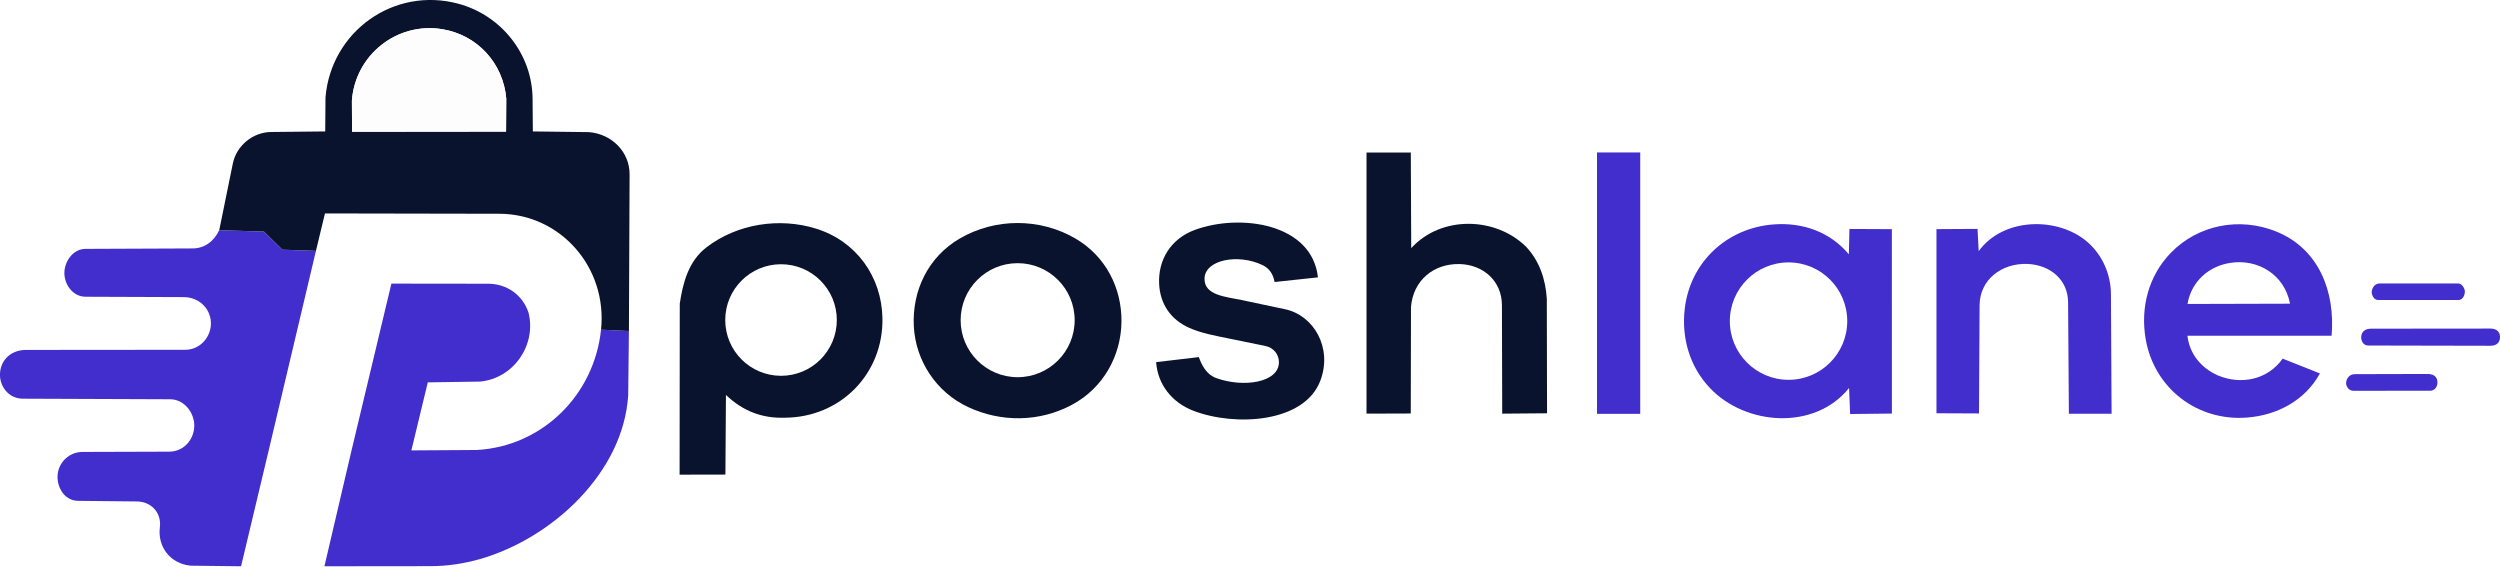
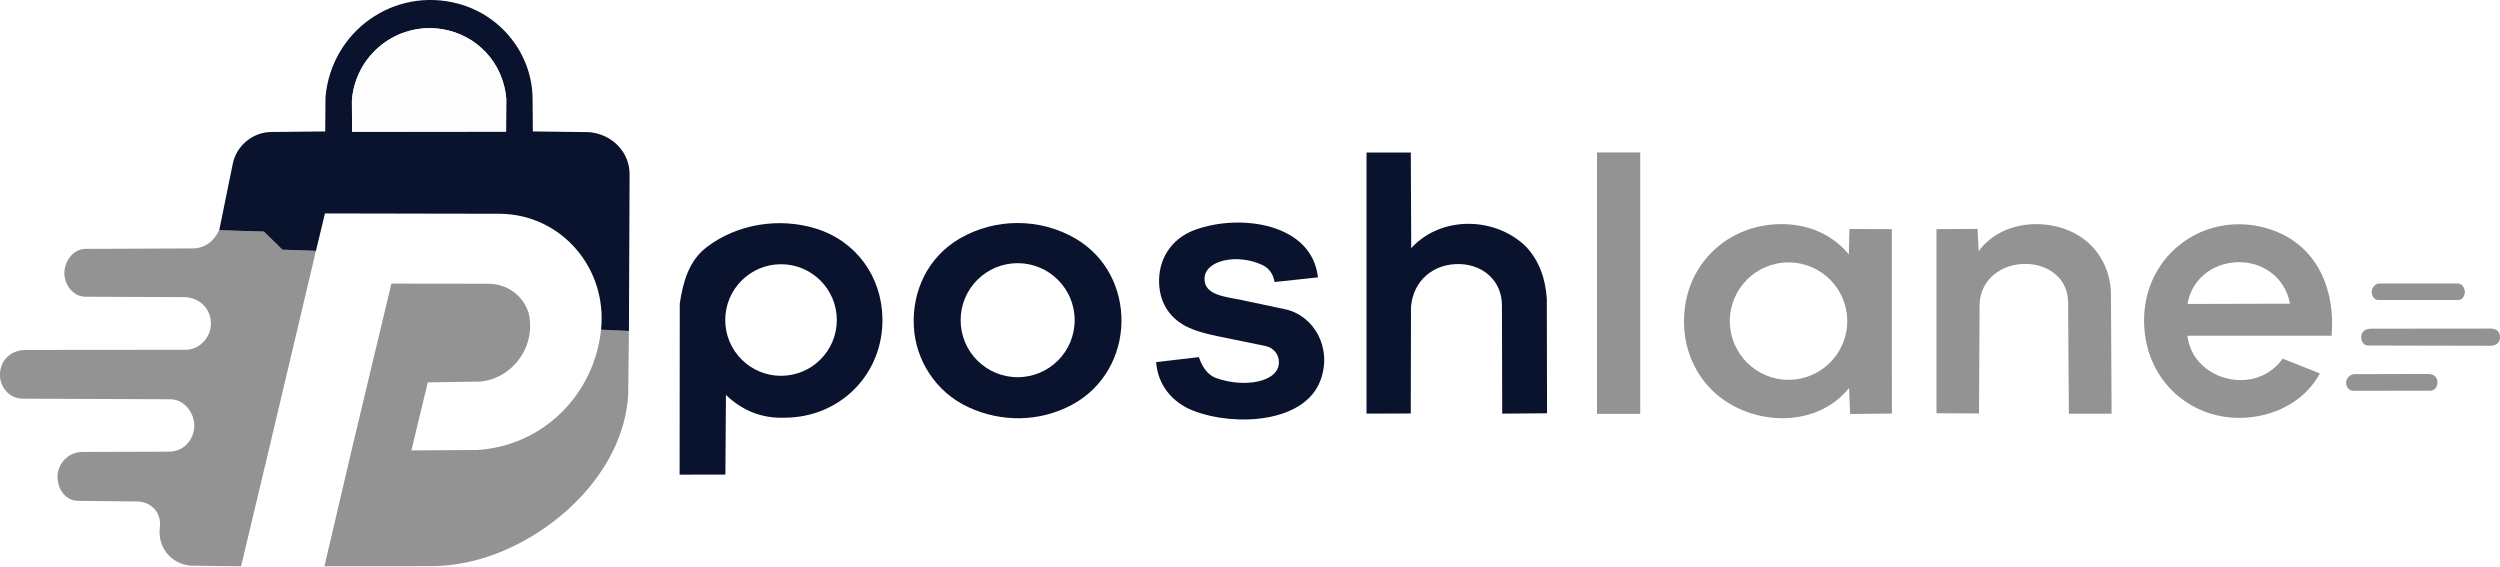
<svg xmlns="http://www.w3.org/2000/svg" id="Layer_2" data-name="Layer 2" viewBox="0 0 1077.36 244.04">
  <defs>
    <style>
      .cls-1 {
        fill: #0a132d;
      }

      .cls-2 {
-         fill: #422dcd;
+         fill: #939393;
      }

      .cls-3 {
        fill: #fdfdfd;
      }
    </style>
  </defs>
  <g id="Layer_1-2" data-name="Layer 1">
    <g>
-       <path class="cls-2" d="M136.15,108.11l-20.42,86.26-11.85,49.67-21.77-.27c-8.77-.85-14.27-8.2-13.22-16.52.8-6.33-3.76-11.08-9.83-11.15l-25.49-.27c-6-.06-9.43-6.35-8.68-11.8.69-4.97,5.01-9.25,10.59-9.27l37.48-.12c6.43-.02,10.9-5.53,10.76-11.51-.12-5.27-4.23-11.04-10.37-11.07l-63.53-.25c-6.39-.02-10.38-5.81-9.78-11.46s4.99-9.54,11.19-9.55l68.57-.06c6.72,0,11.39-5.9,11.08-11.94s-5.24-10.74-11.71-10.76l-42.3-.16c-5.68-.02-9.34-5.62-9.12-10.65.2-4.64,3.67-9.95,9.13-9.98l45.77-.19c5.42.12,9.56-3.05,11.81-7.85l19.25.6,7.96,7.8,14.46.51Z" />
+       <path class="cls-2" d="M136.15,108.11l-20.42,86.26-11.85,49.67-21.77-.27c-8.77-.85-14.27-8.2-13.22-16.52.8-6.33-3.76-11.08-9.83-11.15l-25.49-.27c-6-.06-9.43-6.35-8.68-11.8.69-4.97,5.01-9.25,10.59-9.27l37.48-.12c6.43-.02,10.9-5.53,10.76-11.51-.12-5.27-4.23-11.04-10.37-11.07l-63.53-.25c-6.39-.02-10.38-5.81-9.78-11.46.61-5.73,4.99-9.54,11.19-9.55l68.57-.06c6.72,0,11.39-5.9,11.08-11.94-.31-6.12-5.24-10.74-11.71-10.76l-42.3-.16c-5.68-.02-9.34-5.62-9.12-10.65.2-4.64,3.67-9.95,9.13-9.98l45.77-.19c5.42.12,9.56-3.05,11.81-7.85l19.25.6,7.96,7.8,14.46.51Z" />
      <g>
        <path class="cls-2" d="M259.02,142.08l12,.56-.3,27.68c-2.08,33.3-32.62,61.61-63.87,70.61-7.26,2.01-13.97,3.05-21.49,3.05l-45.55.05,11.59-49.53,17.27-72.28,41.67.05c8.12.01,15.01,4.92,17.45,12.56,3.41,13.91-6.44,28.2-20.86,29.61l-22.58.34-7.07,29.32,28.26-.18c28.32-1.63,50.57-23.8,53.47-51.86Z" />
        <path class="cls-1" d="M271.02,142.64l-12-.56c2.79-26.96-17.6-49.91-43.86-49.96l-75.12-.14-3.89,16.13-14.46-.51-7.96-7.8-19.25-.6,5.85-28.7c1.58-7.76,8.64-13.54,16.54-13.62l23.28-.24.12-14.73c2.44-28.46,29.55-47.76,57.24-40.31,18.51,4.98,31.84,21.71,32,40.89l.12,14.15,24.16.3c9.7.75,17.57,8.38,17.53,18.24l-.29,67.45ZM218.09,56.71l.08-14.21c-1.28-15.25-12.5-27.53-27.76-29.95-19.42-3.07-37.29,11.14-38.76,30.77l.07,13.46,66.37-.07Z" />
      </g>
      <path class="cls-3" d="M218.09,56.71l-66.37.07-.07-13.46c1.47-19.62,19.34-33.84,38.76-30.77,15.26,2.41,26.48,14.7,27.76,29.95l-.08,14.21Z" />
    </g>
+     <path class="cls-2" d="M797.3,178.41l-.46-11.21c-14.75,18.38-44.48,16.3-59.93.05-8.81-9.27-12.39-21.78-10.85-34.43,2.44-20.02,18.23-34.62,38.3-36.11,12.56-.94,24.32,3.23,32.39,12.89l.25-10.93,18.28.08.02,79.47-18.01.2ZM796.06,138.38c0-13.97-11.33-25.3-25.3-25.3s-25.3,11.33-25.3,25.3,11.33,25.3,25.3,25.3,25.3-11.33,25.3-25.3Z" />
+     <path class="cls-2" d="M873.67,113.75c-10.98-.44-20.52,6.73-20.58,17.8l-.25,46.62-18.33-.08v-79.35s17.7-.1,17.7-.1l.49,9.6c10.63-14.7,34.41-14.93,47.01-3.82,6.32,5.57,9.94,13.74,9.99,22.34l.28,51.53h-18.41s-.34-48.02-.34-48.02c-.07-9.82-7.78-16.13-17.57-16.53Z" />
+     <path class="cls-1" d="M666.7,178.1l-19.33.16-.12-46.71c-.03-10.52-8.06-17.47-18.19-17.75-11.19-.31-20.06,7-21,18.46l-.1,45.93-19.07.06v-112.52s19.09-.01,19.09-.01l.18,41.21c12.9-14.13,36.27-13.6,49.49-.61,5.76,6.16,8.37,13.87,8.94,22.43l.1,49.35Z" />
+     <rect class="cls-2" x="688.22" y="65.7" width="18.63" height="112.64" />
    <g>
-       <path class="cls-2" d="M797.3,178.41l-.46-11.21c-14.75,18.38-44.48,16.3-59.93.05-8.81-9.27-12.39-21.78-10.85-34.43,2.44-20.02,18.23-34.62,38.3-36.11,12.56-.94,24.32,3.23,32.39,12.89l.25-10.93,18.28.08.02,79.47-18.01.2ZM796.06,138.38c0-13.97-11.33-25.3-25.3-25.3s-25.3,11.33-25.3,25.3,11.33,25.3,25.3,25.3,25.3-11.33,25.3-25.3Z" />
-       <path class="cls-2" d="M873.67,113.75c-10.98-.44-20.52,6.73-20.58,17.8l-.25,46.62-18.33-.08v-79.35s17.7-.1,17.7-.1l.49,9.6c10.63-14.7,34.41-14.93,47.01-3.82,6.32,5.57,9.94,13.74,9.99,22.34l.28,51.53h-18.41s-.34-48.02-.34-48.02c-.07-9.82-7.78-16.13-17.57-16.53Z" />
-       <g>
-         <g>
-           <path class="cls-1" d="M666.7,178.1l-19.33.16-.12-46.71c-.03-10.52-8.06-17.47-18.19-17.75-11.19-.31-20.06,7-21,18.46l-.1,45.93-19.07.06v-112.52s19.09-.01,19.09-.01l.18,41.21c12.9-14.13,36.27-13.6,49.49-.61,5.76,6.16,8.37,13.87,8.94,22.43l.1,49.35Z" />
-           <rect class="cls-2" x="688.22" y="65.7" width="18.63" height="112.64" />
-         </g>
-         <g>
-           <path class="cls-1" d="M312.84,170.2l-.23,34.31-19.74.04.07-73.7c1.39-9.27,3.88-18.39,11.49-24.25,13.23-10.17,31.43-12.99,47.25-8.07,17.34,5.4,28.21,20.65,28.6,38.44.52,24.07-18.07,42.95-42.11,43.04-9.39.31-17.79-2.61-25.33-9.81ZM360.62,137.91c0-13.27-10.76-24.04-24.04-24.04s-24.04,10.76-24.04,24.04,10.76,24.04,24.04,24.04,24.04-10.76,24.04-24.04Z" />
-           <path class="cls-1" d="M462.03,174.4c-14.17,7.61-30.66,7.63-44.83,1.02-13.93-6.5-22.62-20.15-23.39-34.71-.82-15.48,6.2-30.03,19.82-37.94,15.28-8.88,34.52-8.88,49.77-.01,13.08,7.6,20.08,21.35,19.89,35.98-.19,14.46-7.72,28.39-21.26,35.66ZM463.12,137.98c0-13.57-11-24.57-24.57-24.57s-24.57,11-24.57,24.57,11,24.57,24.57,24.57,24.57-11,24.57-24.57Z" />
-           <path class="cls-1" d="M569.07,163.85c-6.8,18.51-36.97,20.05-54.82,13.15-9.23-3.57-15.31-11.26-16.03-20.94l18.41-2.17c1.27,3.52,3.29,7.53,7.52,9.05,11.94,4.28,26.98,1.85,27-6.83,0-3.38-2.28-6.27-5.82-7l-16.03-3.29c-5.83-1.2-11.51-2.19-16.81-4.54-8-3.55-12.56-10.28-12.97-18.96-.49-10.45,5.12-19.48,15.4-23.25,19.58-7.18,50.5-2.83,53.04,20.46l-18.69,2c-.55-3.17-2.11-5.8-5.11-7.25-10.57-5.12-24.91-2.34-25.08,5.76-.16,7.28,9.16,7.81,15.84,9.23l18.86,3.99c12.37,2.62,20.47,16.52,15.29,30.61Z" />
-         </g>
-       </g>
-       <g>
-         <path class="cls-2" d="M955.83,161.81c10.1,4.18,21.46,1.8,27.87-7.26l16.05,6.38c-6.33,11.55-18.26,17.97-31.28,19.01-21.54,1.72-40.15-12.56-43.81-33.87-2.32-13.49,1.22-27.19,10.84-37.11,11.77-12.13,29.62-15.51,45.29-9.24,18.44,7.37,25.63,25.84,24,44.95h-62.13c.91,7.81,5.8,13.88,13.17,17.14ZM986.87,130.87c-2.38-12.65-13.96-19.35-25.51-17.62-9.37,1.33-17.02,7.97-18.66,17.74l44.17-.12Z" />
-         <path class="cls-2" d="M1073.19,149.01l-52.68-.11c-2.28,0-3.09-2.4-2.96-3.86.2-2.25,1.8-3.4,4.35-3.4l51.29-.05c2.58,0,4.05,1.26,4.17,3.43.13,2.41-1.34,3.99-4.16,3.99Z" />
-         <path class="cls-2" d="M1059.52,129.28h-34.75c-1.86,0-2.8-2.4-2.69-3.6.14-1.6,1.33-3.53,3.39-3.53h33.7c1.74,0,2.69,1.75,2.98,2.86.31,1.22-.41,4.26-2.62,4.26Z" />
-         <path class="cls-2" d="M1047.18,168.37l-32.95.05c-2.23,0-3.4-2.21-3.17-3.77.28-1.89,1.6-3.4,3.84-3.41l31.24-.08c2.23,0,3.74.83,4.17,2.7.4,1.74-.35,4.51-3.14,4.52Z" />
-       </g>
+       <path class="cls-1" d="M312.84,170.2l-.23,34.31-19.74.04.07-73.7c1.39-9.27,3.88-18.39,11.49-24.25,13.23-10.17,31.43-12.99,47.25-8.07,17.34,5.4,28.21,20.65,28.6,38.44.52,24.07-18.07,42.95-42.11,43.04-9.39.31-17.79-2.61-25.33-9.81ZM360.62,137.91c0-13.27-10.76-24.04-24.04-24.04s-24.04,10.76-24.04,24.04,10.76,24.04,24.04,24.04,24.04-10.76,24.04-24.04Z" />
+       <path class="cls-1" d="M462.03,174.4c-14.17,7.61-30.66,7.63-44.83,1.02-13.93-6.5-22.62-20.15-23.39-34.71-.82-15.48,6.2-30.03,19.82-37.94,15.28-8.88,34.52-8.88,49.77-.01,13.08,7.6,20.08,21.35,19.89,35.98-.19,14.46-7.72,28.39-21.26,35.66ZM463.12,137.98c0-13.57-11-24.57-24.57-24.57s-24.57,11-24.57,24.57,11,24.57,24.57,24.57,24.57-11,24.57-24.57Z" />
+       <path class="cls-1" d="M569.07,163.85c-6.8,18.51-36.97,20.05-54.82,13.15-9.23-3.57-15.31-11.26-16.03-20.94l18.41-2.17c1.27,3.52,3.29,7.53,7.52,9.05,11.94,4.28,26.98,1.85,27-6.83,0-3.38-2.28-6.27-5.82-7l-16.03-3.29c-5.83-1.2-11.51-2.19-16.81-4.54-8-3.55-12.56-10.28-12.97-18.96-.49-10.45,5.12-19.48,15.4-23.25,19.58-7.18,50.5-2.83,53.04,20.46l-18.69,2c-.55-3.17-2.11-5.8-5.11-7.25-10.57-5.12-24.91-2.34-25.08,5.76-.16,7.28,9.16,7.81,15.84,9.23l18.86,3.99c12.37,2.62,20.47,16.52,15.29,30.61Z" />
+     </g>
+     <g>
+       <path class="cls-2" d="M955.83,161.81c10.1,4.18,21.46,1.8,27.87-7.26l16.05,6.38c-6.33,11.55-18.26,17.97-31.28,19.01-21.54,1.72-40.15-12.56-43.81-33.87-2.32-13.49,1.22-27.19,10.84-37.11,11.77-12.13,29.62-15.51,45.29-9.24,18.44,7.37,25.63,25.84,24,44.95h-62.13c.91,7.81,5.8,13.88,13.17,17.14ZM986.87,130.87c-2.38-12.65-13.96-19.35-25.51-17.62-9.37,1.33-17.02,7.97-18.66,17.74l44.17-.12Z" />
+       <path class="cls-2" d="M1073.19,149.01l-52.68-.11c-2.28,0-3.09-2.4-2.96-3.86.2-2.25,1.8-3.4,4.35-3.4l51.29-.05c2.58,0,4.05,1.26,4.17,3.43.13,2.41-1.34,3.99-4.16,3.99Z" />
+       <path class="cls-2" d="M1059.52,129.28h-34.75c-1.86,0-2.8-2.4-2.69-3.6.14-1.6,1.33-3.53,3.39-3.53h33.7c1.74,0,2.69,1.75,2.98,2.86.31,1.22-.41,4.26-2.62,4.26Z" />
+       <path class="cls-2" d="M1047.18,168.37l-32.95.05c-2.23,0-3.4-2.21-3.17-3.77.28-1.89,1.6-3.4,3.84-3.41l31.24-.08c2.23,0,3.74.83,4.17,2.7.4,1.74-.35,4.51-3.14,4.52Z" />
    </g>
  </g>
</svg>
